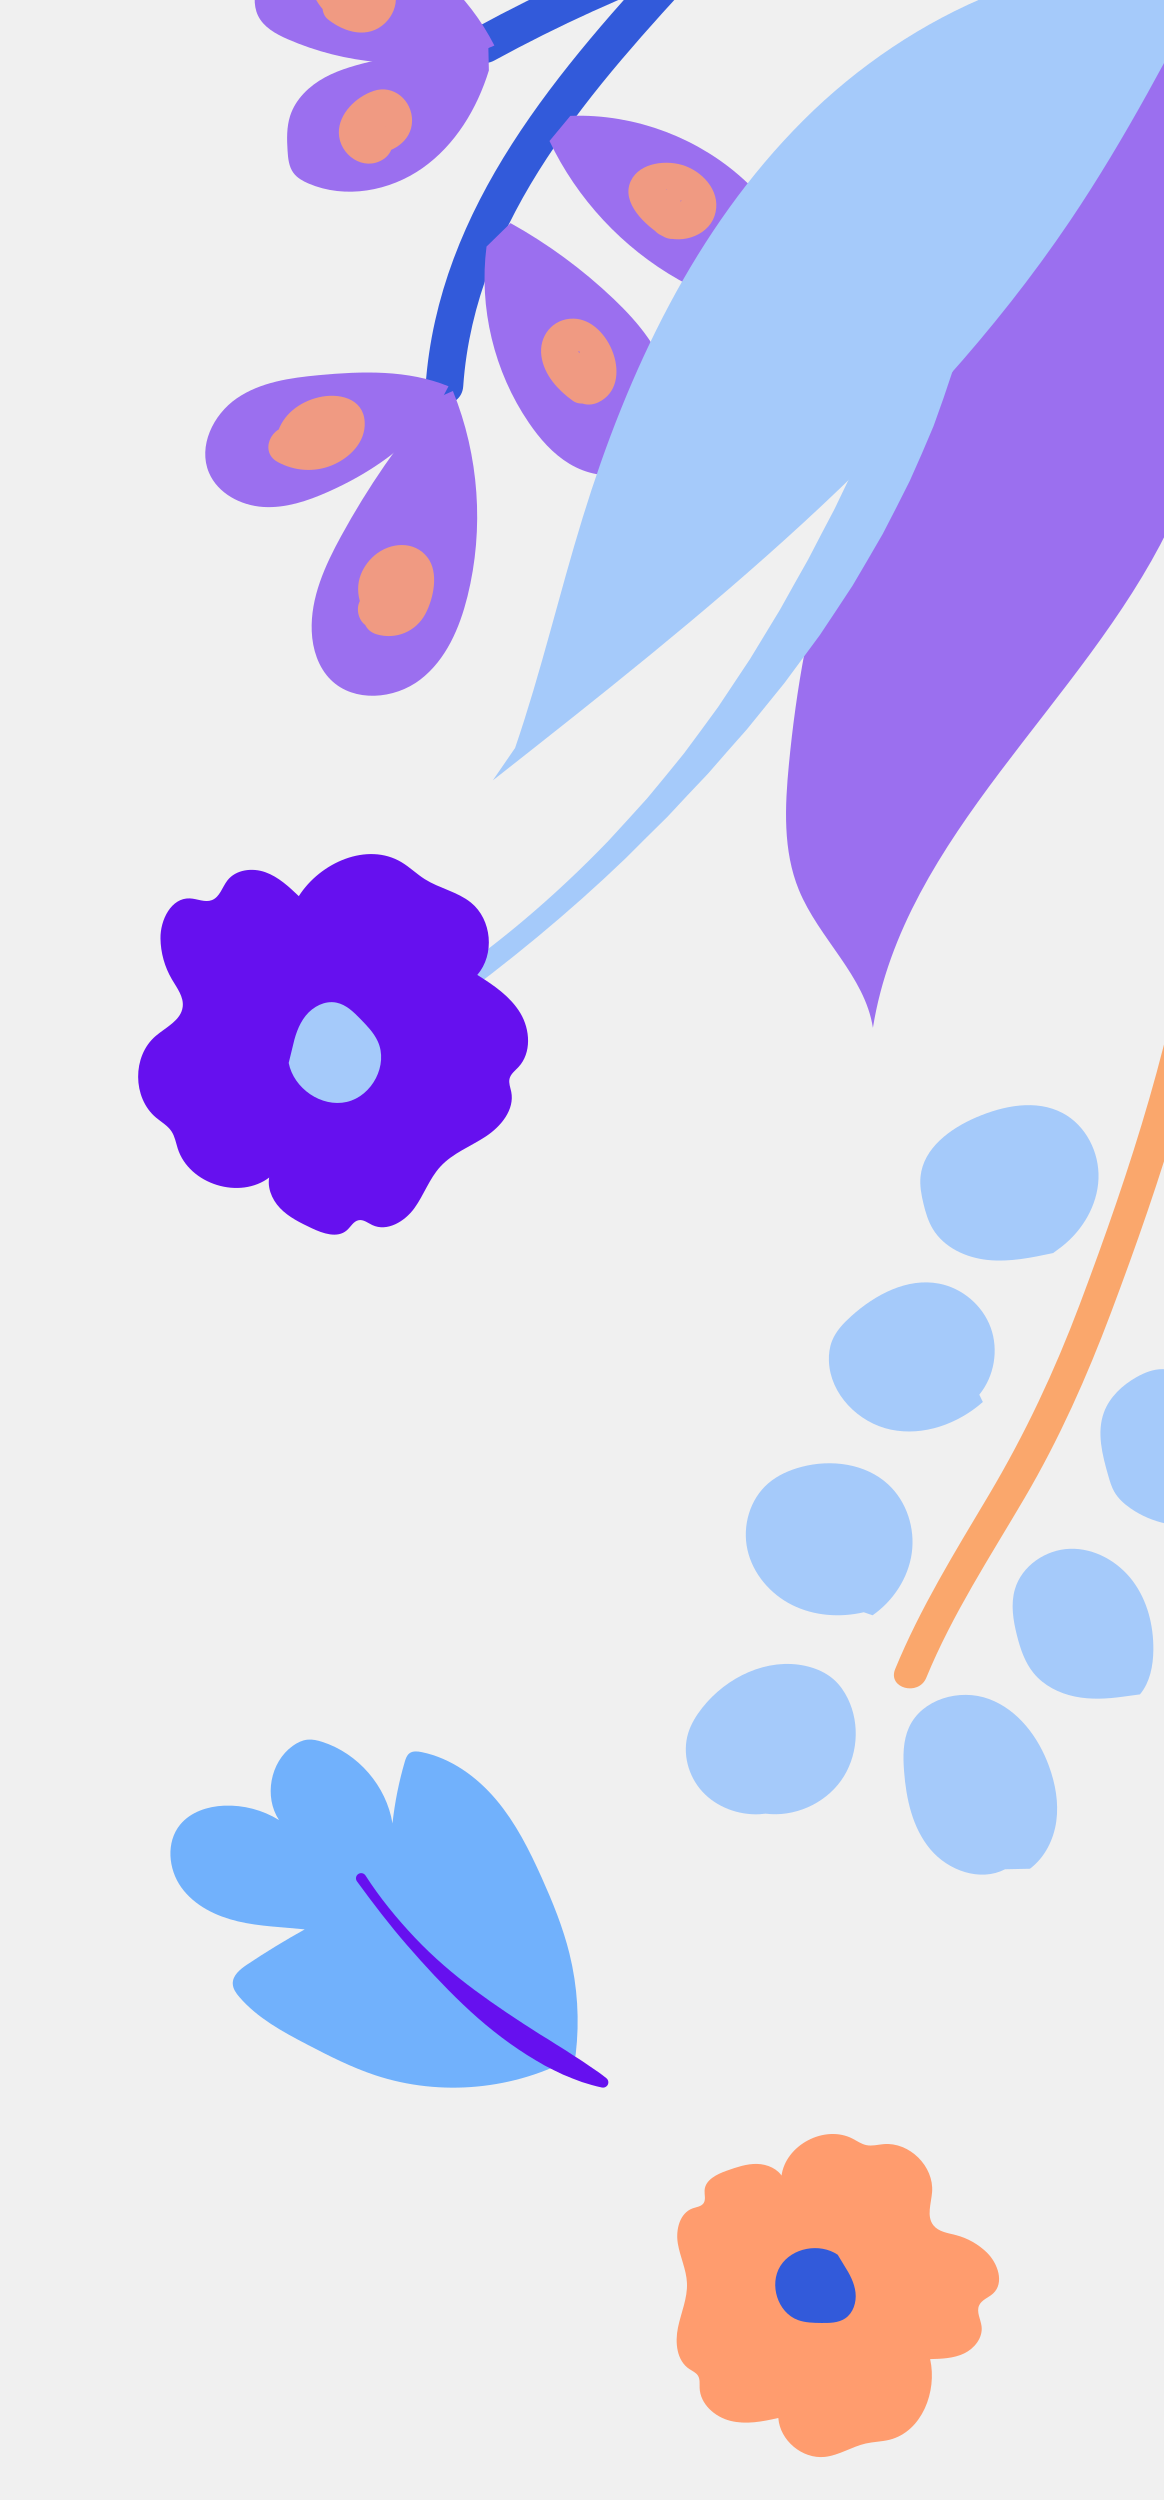
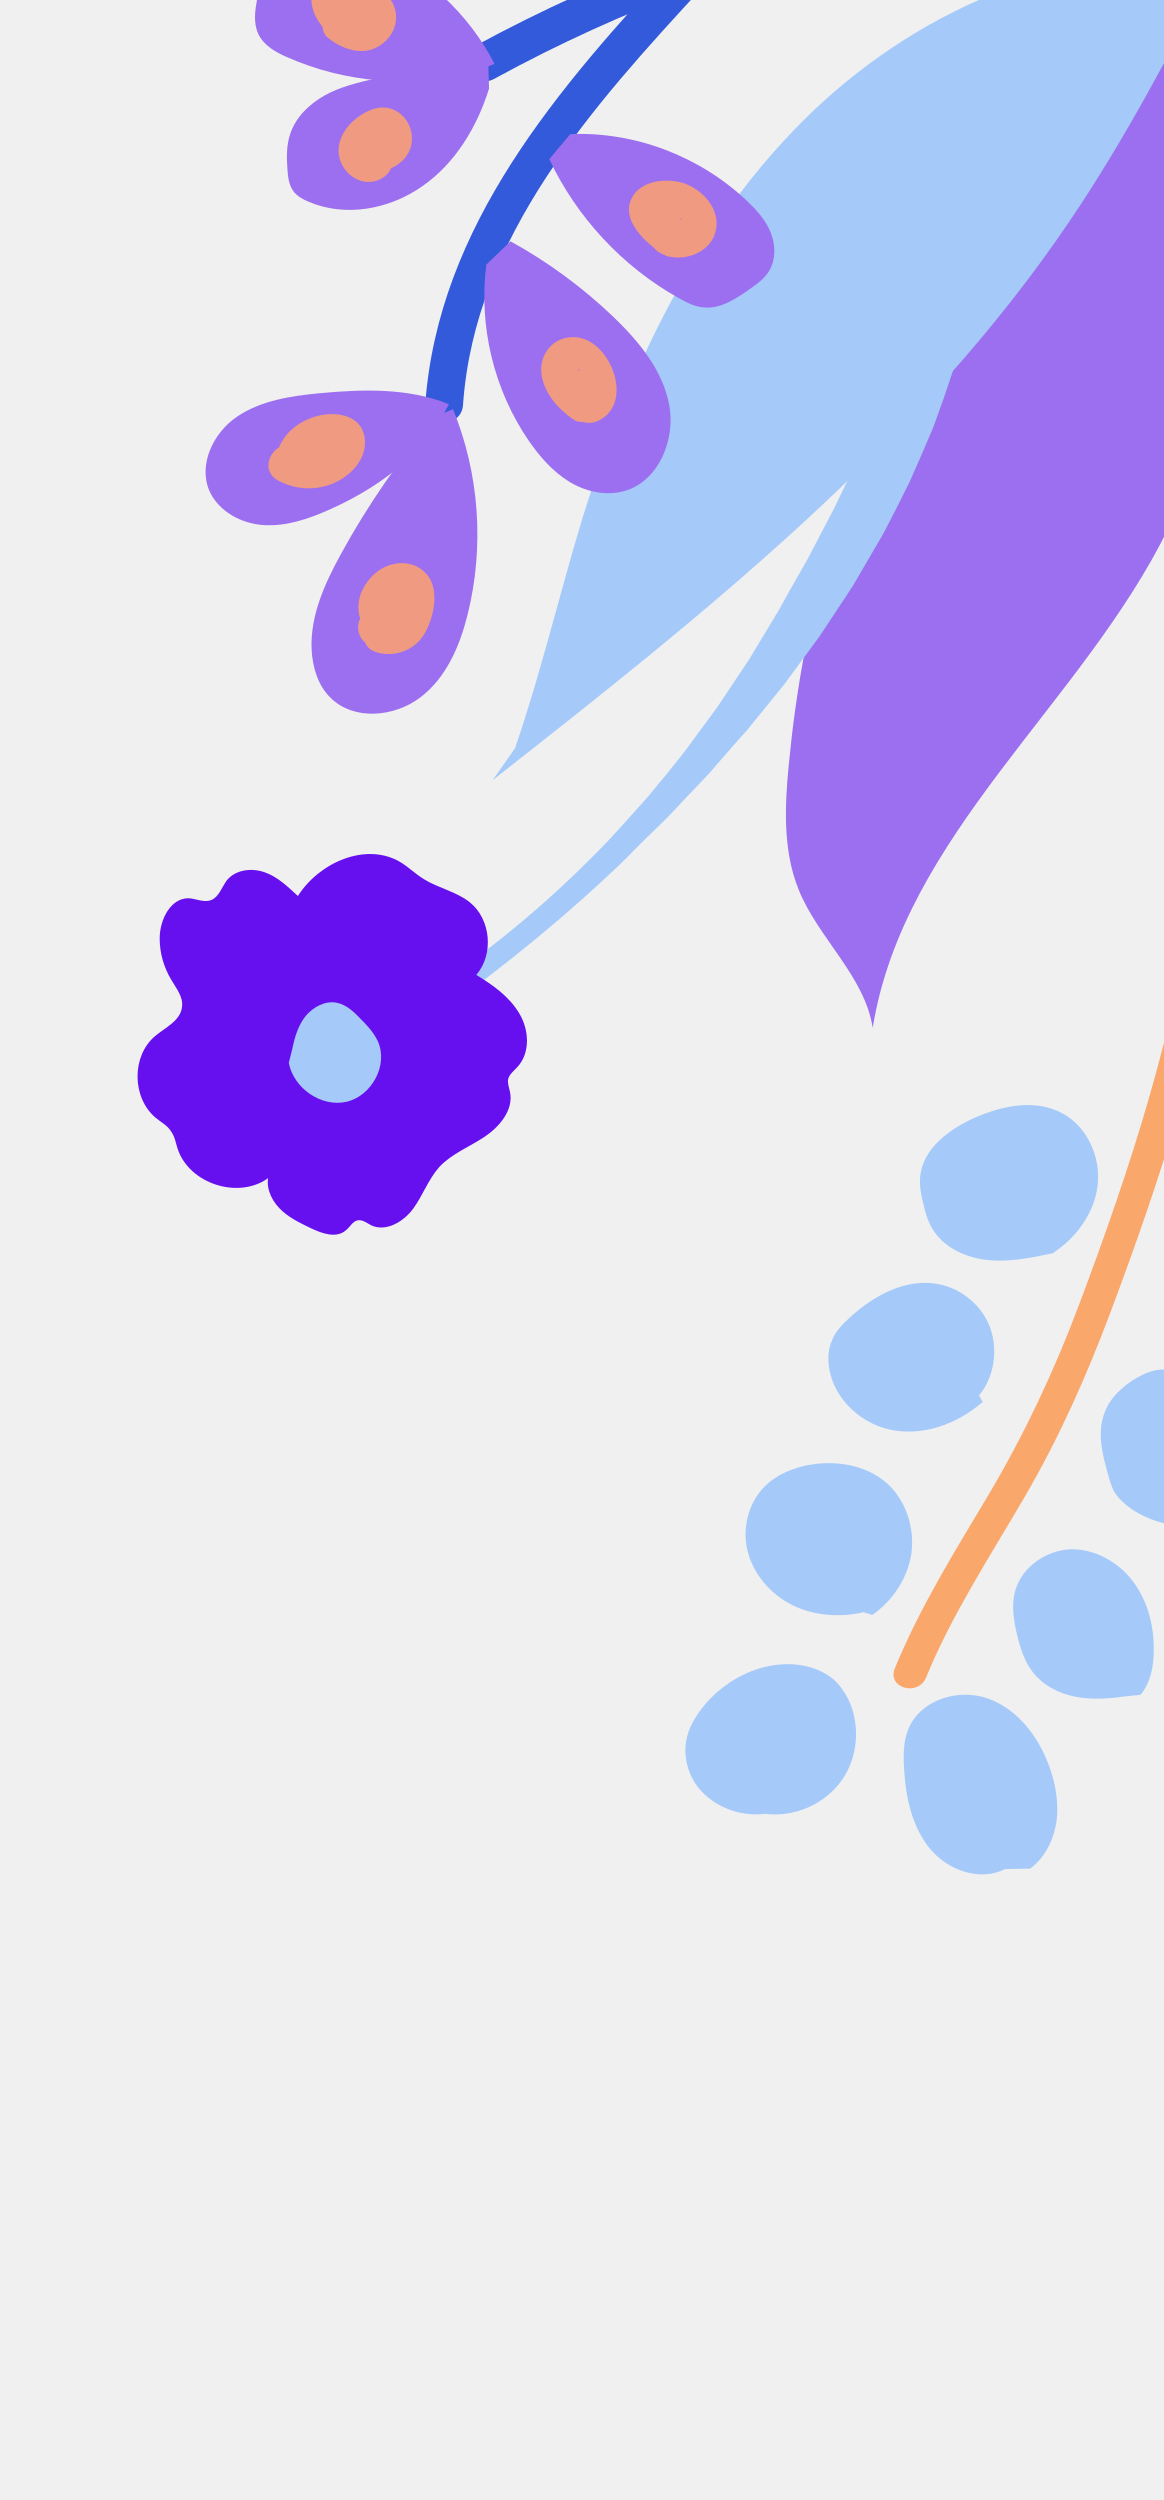
- <svg xmlns="http://www.w3.org/2000/svg" version="1.1" id="Layer_1" x="0px" y="0px" viewBox="0 0 255 548" style="enable-background:new 0 0 255 548;" xml:space="preserve">
+ <svg xmlns="http://www.w3.org/2000/svg" version="1.1" x="0px" y="0px" viewBox="0 0 255 548" style="enable-background:new 0 0 255 548;" xml:space="preserve">
  <style type="text/css">
- 	.st0{fill:#A5CAFA;}
- 	.st1{fill:#1177D0;}
- 	.st2{fill:#325ADA;}
- 	.st3{fill:#FF9C6E;}
- 	.st4{fill:#212D50;}
- 	.st5{fill:#6C757D;}
- 	.st6{fill:#6610EF;}
- 	.st7{fill:#6536CA;}
- 	.st8{fill:#FAA76C;}
- 	.st9{fill:#F09A82;}
- 	.st10{fill:#1856C3;}
- 	.st11{fill:#71B1FC;}
- 	.st12{fill:#9B6FEF;}
- 	.st13{fill:#F8F9FA;}
- 	.st14{fill:#EEEEEE;}
- 	.st15{fill-rule:evenodd;clip-rule:evenodd;fill:#F5BD5C;}
- 	.st16{fill-rule:evenodd;clip-rule:evenodd;fill:#B3D1DB;}
- 	.st17{fill-rule:evenodd;clip-rule:evenodd;fill:#73C4B8;}
- 	.st18{fill-rule:evenodd;clip-rule:evenodd;fill:#DE614A;}
- 	.st19{fill-rule:evenodd;clip-rule:evenodd;fill:#C9C729;}
- 	.st20{fill-rule:evenodd;clip-rule:evenodd;fill:#ACB8DE;}
- 	.st21{fill:#DE614A;}
- 	.st22{fill:url(#);}
- 	.st23{clip-path:url(#SVGID_2_);}
- 	.st24{fill:#FFD7E1;stroke:#FFFFFF;stroke-width:0.5;stroke-miterlimit:10;}
- 	.st25{fill:#745DCC;stroke:#FFFFFF;stroke-width:0.5;stroke-miterlimit:10;}
- 	.st26{fill:#FF9CAF;stroke:#FFFFFF;stroke-width:0.5;stroke-miterlimit:10;}
- 	.st27{fill:#CC6981;stroke:#FFFFFF;stroke-width:0.5;stroke-miterlimit:10;}
- 	.st28{fill:#F4CBD6;stroke:#FFFFFF;stroke-width:0.5;stroke-miterlimit:10;}
- 	.st29{fill:#473D84;stroke:#FFFFFF;stroke-width:0.5;stroke-miterlimit:10;}
- 	.st30{fill:#433D7A;stroke:#FFFFFF;stroke-width:0.5;stroke-miterlimit:10;}
- 	.st31{fill:#F74D6A;stroke:#FFFFFF;stroke-width:0.5;stroke-miterlimit:10;}
- 	.st32{fill:#CC3F5E;stroke:#FFFFFF;stroke-width:0.5;stroke-miterlimit:10;}
- 	.st33{fill:#FFFFFF;stroke:#FFFFFF;stroke-width:0.5;stroke-miterlimit:10;}
- 	.st34{fill:#6455BF;stroke:#FFFFFF;stroke-width:0.5;stroke-miterlimit:10;}
- 	.st35{fill:#FFFFFF;}
- 	.st36{fill:#AABFAD;}
+ 	.st0{fill:#9B6FEF;}
+ 	.st1{fill:#A5CAFA;}
+ 	.st2{fill:#FAA76C;}
+ 	.st3{fill:#325ADA;}
+ 	.st4{fill:#6610EF;}
+ 	.st5{fill:#F09A82;}
</style>
  <g>
    <g>
-       <path class="st0" d="M220.309,409.745c-5.428,2.818-12.476,0.306-16.392-4.391c-3.917-4.697-5.28-11.012-5.747-17.11    c-0.249-3.247-0.257-6.636,1.083-9.604c2.805-6.215,11.115-8.59,17.511-6.226    c6.396,2.364,10.873,8.368,13.195,14.779c1.389,3.835,2.139,7.972,1.583,12.013    c-0.556,4.041-2.518,7.977-5.782,10.423" />
-     </g>
-     <g>
-       <path class="st0" d="M246.153,371.914c-3.501,0.496-7.093,0.682-10.556-0.034s-6.809-2.402-9.041-5.145    c-1.912-2.349-2.899-5.308-3.641-8.245c-0.838-3.32-1.405-6.85-0.447-10.137    c1.497-5.136,6.766-8.713,12.114-8.861c5.348-0.149,10.523,2.793,13.727,7.077    c3.204,4.284,4.568,9.757,4.506,15.107c-0.04,3.457-0.722,7.079-2.937,9.734" />
-     </g>
-     <g>
-       <path class="st0" d="M166.431,397.689c-4.608,0.19-9.335-1.554-12.459-4.945c-3.125-3.392-4.472-8.434-3.121-12.844    c0.625-2.041,1.775-3.887,3.096-5.564c5.317-6.751,14.273-11.041,22.659-9.162    c2.254,0.505,4.444,1.451,6.171,2.984c1.302,1.156,2.309,2.618,3.073,4.183    c2.773,5.678,2.171,12.856-1.509,17.993c-3.68,5.137-10.282,8.017-16.55,7.219" />
-     </g>
-     <g>
-       <path class="st0" d="M189.34,353.405c-5.224,1.216-10.893,0.812-15.693-1.581    c-4.8-2.393-8.628-6.86-9.803-12.094c-1.175-5.234,0.514-11.123,4.589-14.611    c2.06-1.764,4.612-2.877,7.233-3.573c6.53-1.734,14.079-0.744,19.036,3.846    c4.049,3.749,5.925,9.6,5.155,15.064c-0.771,5.464-4.06,10.453-8.582,13.616" />
-     </g>
-     <g>
-       <path class="st0" d="M230.844,274.671c-4.704,1-9.5,2.007-14.285,1.522c-4.785-0.485-9.643-2.712-12.108-6.842    c-0.999-1.674-1.56-3.57-2.019-5.464c-0.477-1.968-0.857-3.996-0.651-6.011    c0.635-6.211,6.502-10.51,12.241-12.968c5.994-2.568,13.116-3.978,18.886-0.939    c5.123,2.698,8.126,8.669,7.881,14.455c-0.245,5.785-3.46,11.23-8.012,14.809" />
-     </g>
-     <g>
-       <path class="st0" d="M215.442,307.314c-5.461,4.816-13.046,7.555-20.172,6.062    c-7.126-1.493-13.321-7.773-13.574-15.05c-0.052-1.489,0.135-3,0.68-4.386    c0.845-2.152,2.493-3.883,4.209-5.431c5.273-4.757,12.288-8.479,19.263-7.139    c5.097,0.98,9.556,4.786,11.323,9.666c1.767,4.88,0.78,10.659-2.508,14.675" />
-     </g>
-     <g>
-       <path class="st0" d="M264.161,334.058c-5.609,1.106-11.647-0.158-16.341-3.422c-1.408-0.979-2.719-2.155-3.569-3.644    c-0.624-1.095-0.977-2.319-1.324-3.53c-1.298-4.535-2.574-9.444-0.946-13.872    c1.232-3.35,4.008-5.946,7.112-7.707c1.776-1.007,3.748-1.796,5.79-1.764c2.311,0.036,4.466,1.107,6.496,2.213    c3.297,1.796,6.625,3.855,8.663,7.008c1.508,2.333,2.192,5.09,2.831,7.794c0.761,3.221,1.494,6.567,0.845,9.813    c-0.65,3.245-3.067,6.377-6.352,6.78" />
-     </g>
-     <g>
      <g>
-         <path class="st8" d="M203.048,367.747c5.712-13.89,13.971-26.488,21.545-39.394     c7.625-12.993,13.634-26.521,18.934-40.606c11.133-29.59,20.979-59.811,25.21-91.246     c0.6-4.456-6.222-6.385-6.828-1.883c-4.23,31.433-14.072,61.659-25.21,91.246     c-5.521,14.666-12.008,28.49-20.02,41.957c-7.385,12.412-14.95,24.647-20.459,38.044     C194.488,370.075,201.336,371.91,203.048,367.747L203.048,367.747z" />
+         <path class="st0" d="M259.8-12.9c12,42.3,15.6,89.3-3.7,128.7c-18.8,38.4-58,67.2-64.8,109.5c-1.8-11.4-11.9-19.6-16.2-30.2     c-3.5-8.6-3.1-18.2-2.2-27.5c3.2-33.1,11.8-66.7,31.6-93.5c10.3-14,23.4-25.6,34.6-38.9C250.3,22,260,6.4,261.5-10.8" />
+       </g>
+       <g>
+         <path class="st1" d="M112.9,164c5.7-16.6,9.7-33.7,14.8-50.5c9.9-32,24.6-63.4,48.4-87.1s57.5-38.9,90.7-34.7     c-10,19.3-20.1,38.7-32.3,56.7c-33,48.9-80.1,86.2-126.5,122.6" />
      </g>
    </g>
  </g>
-   <g>
-     <g>
-       <path class="st11" d="M126.2,450.239c0.867-7.34,0.398-14.837-1.377-22.012    c-1.418-5.734-3.652-11.234-6.073-16.622c-2.709-6.029-5.703-12.013-9.959-17.069s-9.915-9.164-16.392-10.48    c-0.896-0.182-1.914-0.285-2.645,0.264c-0.587,0.44-0.835,1.19-1.04,1.894    c-1.285,4.402-2.184,8.916-2.684,13.474c-1.329-8.183-7.543-15.378-15.446-17.885    c-1.029-0.327-2.108-0.581-3.182-0.47c-1.182,0.121-2.281,0.679-3.246,1.373    c-4.937,3.551-6.344,11.162-3.002,16.243c-3.567-2.205-7.801-3.317-11.991-3.149    c-3.62,0.145-7.393,1.366-9.686,4.172c-3.117,3.814-2.609,9.738,0.261,13.742    c2.869,4.004,7.601,6.313,12.395,7.447c4.794,1.133,9.76,1.244,14.658,1.762    c-4.316,2.396-8.533,4.971-12.636,7.716c-1.523,1.019-3.201,2.381-3.134,4.212    c0.041,1.111,0.74,2.081,1.466,2.923c3.97,4.604,9.459,7.579,14.85,10.39    c4.834,2.521,9.717,5.003,14.89,6.723c14.352,4.771,30.681,3.23,43.887-4.143" />
+   <g id="Layer_3">
+     <g id="talloNaranja">
+       <g>
+         <path class="st2" d="M203,367.7c5.7-13.9,14-26.5,21.5-39.4c7.6-13,13.6-26.5,18.9-40.6c11.1-29.6,21-59.8,25.2-91.2     c0.6-4.5-6.2-6.4-6.8-1.9c-4.2,31.4-14.1,61.7-25.2,91.2c-5.5,14.7-12,28.5-20,42c-7.4,12.4-15,24.6-20.5,38     C194.5,370.1,201.3,371.9,203,367.7L203,367.7z" />
+       </g>
    </g>
-     <g>
-       <path class="st6" d="M80.119,411.112c3.145,4.901,6.856,9.428,10.852,13.653c4.002,4.226,8.432,8.027,13.086,11.47    c4.657,3.445,9.46,6.623,14.312,9.701c1.237,0.732,2.455,1.493,3.658,2.282    c1.231,0.742,2.445,1.515,3.645,2.322c1.231,0.75,2.428,1.571,3.629,2.402c1.211,0.811,2.426,1.624,3.59,2.578    l0.034,0.028c0.497,0.407,0.57,1.141,0.162,1.638c-0.283,0.345-0.724,0.485-1.132,0.403    c-1.488-0.303-2.925-0.747-4.366-1.194c-1.405-0.52-2.814-1.048-4.189-1.648    c-1.357-0.633-2.701-1.299-4.028-1.998c-1.303-0.739-2.591-1.506-3.86-2.301    c-5.065-3.206-9.748-6.991-14.067-11.114c-4.322-4.125-8.358-8.496-12.237-12.971    c-3.885-4.476-7.472-9.182-10.961-13.967c-0.37-0.507-0.259-1.217,0.248-1.587s1.217-0.259,1.587,0.248    C80.093,411.073,80.107,411.094,80.119,411.112z" />
+     <g id="talloAzul">
+       <g>
+         <path class="st3" d="M101.5,88.7c2.6-37,28.7-65.7,52.6-91.6c3.6-3.9-2.2-9.8-5.8-5.8c-25.6,27.7-52.3,58-55.1,97.5     C92.9,94,101.2,94,101.5,88.7L101.5,88.7z" />
+       </g>
+       <g>
+         <path class="st3" d="M108.3,17.3c14.1-7.7,28.7-14.4,43.8-19.9c5-1.8,2.8-9.8-2.2-8c-15.8,5.8-31.1,12.7-45.8,20.7     C99.5,12.7,103.7,19.8,108.3,17.3L108.3,17.3z" />
+       </g>
+     </g>
+     <g id="talloCeleste">
+       <path class="st1" d="M94.5,216.9c14.1-9.3,27.1-20.4,38.8-32.6c2.9-3.1,5.7-6.3,8.5-9.4c2.7-3.2,5.4-6.5,8-9.8    c2.5-3.4,5-6.8,7.5-10.2l7-10.5l6.5-10.8c2-3.7,4.1-7.3,6.2-11c1.9-3.7,3.9-7.4,5.8-11.1c1.8-3.8,3.6-7.5,5.5-11.3    c1.7-3.8,3.4-7.6,5.2-11.4c1.6-3.9,3.3-7.7,5.1-11.5c1.6-3.9,3.3-7.7,5.1-11.6c1.6-3.9,3.3-7.8,5.3-11.6l0.1-0.1    c0.7-1.3,2.2-1.8,3.5-1.1c1,0.5,1.5,1.5,1.4,2.6c-0.4,4.3-1.1,8.7-1.9,13c-1,4.2-2.1,8.5-3.2,12.7c-1.3,4.1-2.8,8.3-4.3,12.4    c-1.7,4-3.4,8-5.2,12c-1.9,3.9-3.9,7.8-5.9,11.6c-2.2,3.8-4.4,7.5-6.6,11.3c-2.4,3.6-4.8,7.3-7.2,10.9l-7.7,10.5l-8.2,10.1    c-2.9,3.2-5.7,6.5-8.6,9.8c-3,3.1-6,6.3-8.9,9.4c-3.1,3-6.2,6-9.2,9.1c-12.4,12-25.8,22.9-39.7,33c-1.2,0.8-2.8,0.6-3.6-0.6    S93.2,217.8,94.5,216.9C94.4,217,94.5,217,94.5,216.9z" />
    </g>
  </g>
-   <g>
+   <g id="Layer_2">
    <g>
-       <g>
-         <path class="st2" d="M101.537,84.694c2.575-37.01,28.707-65.723,52.644-91.639c3.603-3.901-2.225-9.758-5.842-5.842     C122.737,14.931,96.021,45.233,93.275,84.694C92.906,90.001,101.169,89.978,101.537,84.694L101.537,84.694z" />
-       </g>
+       <path class="st4" d="M59.1,258c-6.5,5.1-17.7,1.6-20.2-6.3c-0.4-1.3-0.6-2.6-1.4-3.7c-0.8-1.3-2.2-2-3.4-3    c-5.2-4.4-5.3-13.5-0.1-17.9c2.3-1.9,5.6-3.4,5.9-6.4c0.3-2.2-1.3-4.1-2.4-6c-1.6-2.7-2.5-5.8-2.5-9c0-4.1,2.4-8.9,6.4-8.8    c1.6,0.1,3.3,1,4.9,0.4c1.7-0.7,2.3-2.8,3.4-4.3c1.9-2.4,5.5-2.8,8.3-1.8c2.9,1,5.1,3.2,7.3,5.2c4.7-7.4,15-11.9,22.5-7.4    c1.8,1.1,3.3,2.6,5.1,3.7c3.2,2,7.1,2.7,10.1,5.1c4.6,3.7,5.3,11.4,1.4,15.9c3.6,2.2,7.2,4.7,9.4,8.4c2.2,3.6,2.5,8.7-0.4,11.8    c-0.7,0.8-1.7,1.5-2,2.6c-0.2,0.9,0.2,1.9,0.4,2.9c0.8,3.9-2.3,7.6-5.6,9.8s-7.2,3.7-9.9,6.6c-2.4,2.7-3.6,6.2-5.7,9.1    s-6,5.2-9.2,3.7c-1-0.5-1.9-1.3-3-1.1c-1.1,0.2-1.7,1.5-2.6,2.2c-2.1,1.8-5.2,0.7-7.7-0.5c-2.5-1.2-5-2.4-6.9-4.4    s-3.1-4.9-2.2-7.5" />
+       <path class="st1" d="M63.3,233c1.1,5.6,7.2,9.8,12.7,8.5s9.2-8.1,6.8-13.3c-0.9-1.9-2.3-3.4-3.7-4.8c-1.5-1.6-3.2-3.2-5.3-3.6    c-2.5-0.5-5.1,0.9-6.8,2.9c-1.6,2-2.4,4.6-2.9,7.1" />
    </g>
-     <g>
-       <g>
-         <path class="st2" d="M108.34,13.271c14.111-7.709,28.719-14.36,43.819-19.888     c4.952-1.813,2.813-9.8-2.196-7.966c-15.763,5.771-31.061,12.672-45.792,20.721     C99.503,8.687,103.668,15.823,108.34,13.271L108.34,13.271z" />
-       </g>
+     <path id="hoja7" class="st1" d="M264.2,334.1c-5.6,1.1-11.6-0.2-16.3-3.4c-1.4-1-2.7-2.2-3.6-3.6c-0.6-1.1-1-2.3-1.3-3.5   c-1.3-4.5-2.6-9.4-0.9-13.9c1.2-3.3,4-5.9,7.1-7.7c1.8-1,3.7-1.8,5.8-1.8c2.3,0,4.5,1.1,6.5,2.2c3.3,1.8,6.6,3.9,8.7,7   c1.5,2.3,2.2,5.1,2.8,7.8c0.8,3.2,1.5,6.6,0.8,9.8c-0.6,3.2-3.1,6.4-6.4,6.8" />
+     <path id="hoja6" class="st1" d="M246.2,371.9c-3.5,0.5-7.1,0.7-10.6,0s-6.8-2.4-9-5.1c-1.9-2.3-2.9-5.3-3.6-8.2   c-0.8-3.3-1.4-6.9-0.4-10.1c1.5-5.1,6.8-8.7,12.1-8.9c5.3-0.1,10.5,2.8,13.7,7.1c3.2,4.3,4.6,9.8,4.5,15.1c0,3.5-0.7,7.1-2.9,9.7" />
+     <path id="hoja5" class="st1" d="M220.3,409.7c-5.4,2.8-12.5,0.3-16.4-4.4c-3.9-4.7-5.3-11-5.7-17.1c-0.2-3.2-0.3-6.6,1.1-9.6   c2.8-6.2,11.1-8.6,17.5-6.2c6.4,2.4,10.9,8.4,13.2,14.8c1.4,3.8,2.1,8,1.6,12c-0.6,4-2.5,8-5.8,10.4" />
+     <path id="hoja4" class="st1" d="M166.4,397.7c-4.6,0.2-9.3-1.6-12.5-4.9s-4.5-8.4-3.1-12.8c0.6-2,1.8-3.9,3.1-5.6   c5.3-6.8,14.3-11,22.7-9.2c2.3,0.5,4.4,1.5,6.2,3c1.3,1.2,2.3,2.6,3.1,4.2c2.8,5.7,2.2,12.9-1.5,18c-3.7,5.1-10.3,8-16.6,7.2" />
+     <path id="hoja3" class="st1" d="M189.3,353.4c-5.2,1.2-10.9,0.8-15.7-1.6c-4.8-2.4-8.6-6.9-9.8-12.1s0.5-11.1,4.6-14.6   c2.1-1.8,4.6-2.9,7.2-3.6c6.5-1.7,14.1-0.7,19,3.8c4,3.7,5.9,9.6,5.2,15.1c-0.8,5.5-4.1,10.5-8.6,13.6" />
+     <path id="hoja2" class="st1" d="M215.4,307.3c-5.5,4.8-13,7.6-20.2,6.1s-13.3-7.8-13.6-15c-0.1-1.5,0.1-3,0.7-4.4   c0.8-2.2,2.5-3.9,4.2-5.4c5.3-4.8,12.3-8.5,19.3-7.1c5.1,1,9.6,4.8,11.3,9.7s0.8,10.7-2.5,14.7" />
+     <path id="hoja1" class="st1" d="M230.8,274.7c-4.7,1-9.5,2-14.3,1.5c-4.8-0.5-9.6-2.7-12.1-6.8c-1-1.7-1.6-3.6-2-5.5   c-0.5-2-0.9-4-0.7-6c0.6-6.2,6.5-10.5,12.2-13c6-2.6,13.1-4,18.9-0.9c5.1,2.7,8.1,8.7,7.9,14.5c-0.2,5.8-3.5,11.2-8,14.8" />
+     <g id="brote4">
+       <path class="st0" d="M120.4,34.9c6,12.7,16,23.5,28.3,30.4c1.8,1,3.7,2,5.7,2.1c3.6,0.3,6.9-1.9,9.9-4c1.7-1.2,3.4-2.4,4.4-4.2    c1.4-2.5,1.3-5.6,0.2-8.3s-3-4.8-5.1-6.8c-10.3-9.8-24.6-15.3-38.8-14.7" />
    </g>
-     <g>
-       <path class="st12" d="M95.87,89.308c-5.867,8.358-14.613,14.356-23.946,18.503c-4.499,1.999-9.328,3.632-14.241,3.315    c-4.913-0.317-9.929-2.958-11.866-7.484c-2.478-5.791,0.901-12.772,6.094-16.336s11.71-4.485,17.981-5.073    c9.561-0.897,19.526-1.188,28.418,2.438" />
+     <g id="brote3">
+       <path class="st0" d="M106.6,58c-1.7,13.4,1.6,27.4,9.3,38.6c2.4,3.5,5.3,6.8,8.9,9c3.6,2.2,8.1,3.2,12.2,2    c7.4-2.2,11.1-11.2,9.7-18.8c-1.4-7.6-6.6-13.9-12.2-19.3c-6.8-6.5-14.4-12.1-22.6-16.6" />
    </g>
-     <g>
-       <path class="st12" d="M99.275,85.707c5.752,14.178,6.888,30.187,3.195,45.036    c-1.72,6.914-4.698,13.896-10.352,18.232s-14.513,5.069-19.585,0.066c-2.783-2.746-4.042-6.749-4.201-10.656    c-0.301-7.353,2.894-14.373,6.42-20.833c5.881-10.774,12.891-20.932,20.878-30.253" />
+     <g id="brote2">
+       <path class="st0" d="M95.9,93.3c-5.9,8.4-14.6,14.4-23.9,18.5c-4.5,2-9.3,3.6-14.2,3.3c-4.9-0.3-9.9-3-11.9-7.5    c-2.5-5.8,0.9-12.8,6.1-16.3s11.7-4.5,18-5.1c9.6-0.9,19.5-1.2,28.4,2.4" />
+       <path class="st0" d="M99.3,89.7c5.8,14.2,6.9,30.2,3.2,45c-1.7,6.9-4.7,13.9-10.4,18.2S77.6,158,72.5,153c-2.8-2.7-4-6.7-4.2-10.7    c-0.3-7.4,2.9-14.4,6.4-20.8c5.9-10.8,12.9-20.9,20.9-30.3" />
    </g>
-     <g>
-       <path class="st12" d="M106.647,54.045c-1.72,13.426,1.646,27.442,9.275,38.623c2.395,3.51,5.255,6.8,8.894,8.994    c3.639,2.195,8.15,3.193,12.223,1.981c7.419-2.208,11.14-11.212,9.737-18.825    c-1.403-7.613-6.642-13.931-12.247-19.27c-6.797-6.475-14.42-12.082-22.625-16.642" />
+     <g id="brote1">
+       <path class="st0" d="M107.2,19.4c-2.6,8.4-7.4,16.4-14.6,21.4c-7.2,5.1-16.9,6.9-25,3.4c-1.2-0.5-2.5-1.2-3.3-2.3    c-1-1.4-1.2-3.2-1.3-4.9c-0.2-2.6-0.2-5.2,0.6-7.6c1.2-3.7,4.2-6.6,7.6-8.5s7.3-2.8,11.1-3.7c5.1-1.2,10.1-2.5,15.2-3.7    c3.1-0.8,6.5-1.5,9.5-0.4" />
+       <path class="st0" d="M103.3,16.1c-13.3,3.2-27.7,2-40.2-3.5c-2.6-1.1-5.3-2.6-6.5-5.2c-1.1-2.4-0.7-5.2-0.2-7.8    c0.7-2.9,1.6-5.9,3.5-8.2c2.5-3,6.4-4.4,10.3-4.6c3.9-0.2,7.7,0.9,11.2,2.4C93-6.1,102.7,2.9,108.4,14" />
    </g>
-     <g>
-       <path class="st12" d="M120.447,30.908c6.027,12.692,16.043,23.454,28.27,30.374    c1.782,1.008,3.671,1.956,5.712,2.117c3.622,0.286,6.919-1.912,9.884-4.011    c1.672-1.184,3.394-2.421,4.433-4.187c1.449-2.464,1.311-5.628,0.216-8.268s-3.04-4.835-5.108-6.809    c-10.287-9.816-24.623-15.254-38.832-14.728" />
+     <g id="dot6">
+       <path class="st5" d="M144.6,55.4c4,2.4,10.5,0.6,12.1-4.1c1.6-4.8-2.1-9.3-6.4-11c-3.8-1.4-10-0.9-11.9,3.3    c-2.3,4.8,3.3,9.8,6.9,12.1c4.5,2.8,8.7-4.3,4.2-7.1c-0.8-0.5-1.5-1-2.1-1.7c-0.3-0.3-0.5-0.6-0.8-0.9c-0.8-0.6,0-1.2-0.5,0.3    c-0.4,0.6-0.7,1.2-1.1,1.8c0.6-0.7,2.5-0.2,3.1,0.3c0.6,0.4,0.8,1,1-0.2c0.2-1,0.5,0.2-0.3-0.1c-0.1,0,0,0.1-0.1,0.1    C144.2,45.5,140,52.7,144.6,55.4L144.6,55.4z" />
    </g>
-     <g>
-       <path class="st12" d="M107.163,15.432c-2.583,8.404-7.374,16.355-14.56,21.419    c-7.187,5.065-16.947,6.853-25.015,3.36c-1.235-0.535-2.461-1.218-3.26-2.301    c-1.012-1.372-1.191-3.17-1.296-4.872c-0.158-2.553-0.221-5.169,0.553-7.607    c1.181-3.718,4.218-6.619,7.648-8.476s7.267-2.805,11.056-3.735c5.075-1.245,10.149-2.49,15.224-3.735    c3.129-0.768,6.496-1.524,9.501-0.361" />
+     <g id="dot5">
+       <path class="st5" d="M131.2,92.2c8.1-3.9,2.5-18.2-5.4-18.3c-4.6-0.1-7.7,3.8-7.1,8.2c0.6,4.1,3.6,7.5,6.9,9.8    c1.8,1.3,4.6,0.3,5.7-1.5c1.2-2.1,0.3-4.4-1.5-5.7c-0.9-0.7-1.8-1.6-2.4-2.6c0.1,0.1-0.8-1.3-0.6-1.2c1,0.3-1.4,1.2-1.4,1.1    c0-0.1,0.6,0.9,0.7,1.2c0.1,0.3,0.4,1.9,0.6,2c0,0.1,0,0.2,0,0.2c0.3-0.2,0.3-0.3,0.2-0.5c-2,1-2.5,3.8-1.5,5.7    C126.7,92.7,129.2,93.2,131.2,92.2L131.2,92.2z" />
    </g>
-     <g>
-       <path class="st12" d="M103.307,12.109c-13.319,3.221-27.68,1.966-40.239-3.515c-2.6-1.135-5.297-2.616-6.517-5.177    c-1.136-2.384-0.743-5.194-0.156-7.769c0.665-2.917,1.595-5.873,3.522-8.162c2.485-2.951,6.405-4.442,10.261-4.596    c3.855-0.154,7.666,0.907,11.242,2.355c11.546,4.678,21.302,13.633,26.949,24.737" />
+     <g id="dot4">
+       <path class="st5" d="M82.6,143c4.2,1.2,8.6-0.6,10.7-4.5c1.8-3.4,3-9,0.5-12.3c-2.9-3.8-8.3-3.4-11.6-0.5c-1.5,1.3-2.7,3.1-3.3,5    c-0.3,1.1-0.4,2.2-0.3,3.2c0.1,0.5,0.1,1,0.3,1.5c0.5,1.8-0.1,0,0.8-0.7c-1.7,1.4-1.5,4.4,0,5.8c1.7,1.7,4.1,1.4,5.8,0    c1.7-1.4,2.2-3.7,1.7-5.7c-0.1-0.4-0.5-2.1-0.5-1.6c0.1-0.8,0.8-0.9,1.1-1.5c0.1-0.3,0.2,0,0.2-0.1c0-0.1-1.1-0.9-1.1-0.9    c-0.3,0.2-0.3,2-0.4,2.4c-0.1,0.6-0.3,1.4-0.7,1.8c-0.5,0.5-0.4,0.2-0.9,0.1C79.7,133.6,77.5,141.6,82.6,143L82.6,143z" />
    </g>
-     <g>
-       <g>
-         <path class="st9" d="M82.577,139.049c4.212,1.233,8.614-0.598,10.673-4.492c1.808-3.417,2.976-9.033,0.49-12.32     c-2.905-3.841-8.257-3.37-11.633-0.502c-1.521,1.292-2.745,3.086-3.286,5.021     c-0.297,1.063-0.384,2.156-0.277,3.248c0.051,0.512,0.135,1.015,0.265,1.51     c0.463,1.759-0.086,0.048,0.845-0.712c-1.729,1.412-1.466,4.376,0,5.842c1.71,1.71,4.108,1.416,5.842,0     c1.669-1.363,2.172-3.698,1.747-5.743c-0.089-0.429-0.481-2.088-0.549-1.635c0.124-0.82,0.805-0.906,1.11-1.54     c0.14-0.292,0.166,0.034,0.17-0.088c0.002-0.059-1.07-0.896-1.076-0.891     c-0.269,0.231-0.329,2.025-0.433,2.442c-0.146,0.589-0.29,1.388-0.743,1.838     c-0.468,0.465-0.419,0.21-0.95,0.054C79.66,129.587,77.477,137.557,82.577,139.049L82.577,139.049z" />
-       </g>
+     <g id="dot3">
+       <path class="st5" d="M60.9,105.3c3.7,2,7.9,2.3,11.8,0.8c3.8-1.5,7.5-5,7.3-9.5c-0.3-5.4-5.8-6.5-10.1-5.5c-4.2,1-7.9,3.8-9.1,8    c-1.4,5.1,6.5,7.3,8,2.2c0.4-1.3,3.3-3.1,4.4-2.3c-0.5-0.5-1-1-1.5-1.5c-0.4-0.6,0.5-0.7-0.1-0.5c-0.2,0.1-0.5,0.5-0.7,0.6    c-0.5,0.4-1.2,0.7-1.9,0.9c-1.4,0.4-2.8,0.3-4-0.4C60.4,95.6,56.2,102.7,60.9,105.3L60.9,105.3z" />
    </g>
-     <g>
-       <g>
-         <path class="st9" d="M60.873,101.274c3.659,1.982,7.926,2.317,11.807,0.755c3.848-1.548,7.477-5.03,7.264-9.481     c-0.257-5.37-5.845-6.476-10.109-5.452c-4.193,1.007-7.883,3.769-9.069,8.026     c-1.429,5.13,6.539,7.319,7.966,2.196c0.351-1.262,3.334-3.114,4.438-2.313     c-0.494-0.494-0.988-0.988-1.482-1.482c-0.406-0.563,0.474-0.683-0.109-0.498     c-0.213,0.068-0.485,0.508-0.656,0.648c-0.54,0.442-1.201,0.708-1.859,0.896     c-1.382,0.396-2.761,0.252-4.022-0.431C60.368,91.607,56.192,98.738,60.873,101.274L60.873,101.274z" />
-       </g>
+     <g id="dot2">
+       <path class="st5" d="M81.7,37.8c4.1-0.1,8.5-2.7,8.6-7.3c0.1-4.5-4-8.1-8.5-6.6c-3.8,1.3-7.6,4.9-7.6,9.2c0.1,4.8,5.4,8.7,9.8,5.8    c1.9-1.2,2.7-3.7,1.5-5.7c-1.1-1.8-3.8-2.7-5.7-1.5c1.6-1,1.7,0.7,2.6,1.2c0.4,0.2-0.8,0.9,0.2,0c-0.3,0.3,0.6-0.4,0.2-0.2    c0.3-0.2,1.5-0.7,1.6-1c-0.3,0.6-2-0.2-2.3-0.7c-0.2-0.3-0.3-0.7-0.2-1.1c0-0.2,0.1-0.3,0.2-0.5c0.3-0.2,0.2-0.2-0.2,0.1    c0.3-0.2,0.2-0.2-0.2,0c0.4,0,0.3,0-0.2,0c-2.2,0.1-4.1,1.9-4.1,4.1C77.6,35.8,79.5,37.8,81.7,37.8L81.7,37.8z" />
    </g>
-     <g>
-       <g>
-         <path class="st9" d="M81.741,33.766c4.096-0.114,8.519-2.709,8.582-7.261c0.061-4.461-4.043-8.074-8.455-6.567     c-3.783,1.292-7.644,4.936-7.596,9.168c0.055,4.805,5.431,8.658,9.785,5.779     c1.859-1.229,2.652-3.65,1.482-5.652c-1.08-1.847-3.783-2.718-5.652-1.482     c1.554-1.028,1.718,0.739,2.634,1.188c0.43,0.211-0.828,0.868,0.207-0.009     c-0.325,0.275,0.579-0.412,0.234-0.176c0.321-0.22,1.491-0.721,1.644-1.043     c-0.301,0.635-1.973-0.152-2.325-0.699c-0.205-0.318-0.261-0.701-0.156-1.069     c0.034-0.177,0.106-0.337,0.214-0.48c0.294-0.219,0.23-0.199-0.192,0.061c0.324-0.16,0.248-0.16-0.226-0.001     c0.388-0.039,0.328-0.045-0.18-0.018c-2.231,0.062-4.131,1.854-4.131,4.131     C77.611,31.826,79.501,33.829,81.741,33.766L81.741,33.766z" />
-       </g>
-     </g>
-     <g>
-       <g>
-         <path class="st9" d="M71.895,4.254c3.628,2.874,8.834,4.391,12.576,0.738c1.572-1.534,2.451-3.65,2.295-5.844     c-0.183-2.578-1.834-4.365-3.84-5.789c-3.484-2.473-8.951-5.826-12.743-2.138     C66.238-4.942,68.585,0.31,72.082,3.367c1.679,1.468,4.19,1.652,5.842,0c1.498-1.498,1.687-4.367,0-5.842     c-0.316-0.276-1.216-1.441-1.564-1.523c-0.027-0.06-0.053-0.119-0.08-0.179     c0.297,1.236-0.472,1.876-2.31,1.921c0.225,0.281,1.265,0.621,1.55,0.772     c0.727,0.386,1.436,0.801,2.13,1.242c0.024,0.015,1.382,0.89,1.312,0.956     c-0.275,0.259-0.376-2.126-0.143-1.74c-0.034-0.056-0.828-0.36-1.082-0.562c-1.747-1.384-4.136-1.706-5.842,0     C70.458-0.151,70.136,2.862,71.895,4.254L71.895,4.254z" />
-       </g>
-     </g>
-     <g>
-       <g>
-         <path class="st9" d="M131.196,88.174c8.052-3.908,2.483-18.177-5.444-18.331c-4.57-0.089-7.696,3.805-7.075,8.227     c0.581,4.13,3.638,7.459,6.905,9.794c1.816,1.298,4.598,0.319,5.652-1.482     c1.214-2.076,0.339-4.351-1.482-5.652c-0.941-0.672-1.791-1.569-2.371-2.573     c0.058,0.101-0.754-1.255-0.57-1.2c1.049,0.316-1.367,1.243-1.356,1.121     c0.008-0.094,0.607,0.916,0.735,1.22c0.146,0.348,0.367,1.902,0.614,2.045c0.005,0.077,0.005,0.154,0.002,0.232     c0.273-0.171,0.346-0.35,0.221-0.534c-2.007,0.974-2.546,3.832-1.482,5.652     C126.743,88.741,129.181,89.151,131.196,88.174L131.196,88.174z" />
-       </g>
-     </g>
-     <g>
-       <g>
-         <path class="st9" d="M144.572,51.404c4.03,2.394,10.474,0.594,12.053-4.059c1.64-4.832-2.052-9.33-6.414-10.958     c-3.844-1.435-9.981-0.874-11.936,3.279c-2.27,4.823,3.32,9.812,6.946,12.068     c4.527,2.817,8.68-4.328,4.17-7.134c-0.792-0.493-1.455-0.995-2.114-1.662     c-0.266-0.269-0.504-0.634-0.792-0.872c-0.776-0.64,0.003-1.173-0.451,0.29     c-0.354,0.608-0.708,1.215-1.062,1.823c0.642-0.696,2.485-0.156,3.142,0.29     c0.624,0.424,0.794,0.994,1.018-0.214c0.176-0.951,0.489,0.167-0.313-0.061     c-0.069-0.019,0.024,0.136-0.076,0.077C144.16,41.549,140,48.688,144.572,51.404L144.572,51.404z" />
-       </g>
-     </g>
-   </g>
-   <g>
-     <g>
-       <path class="st12" d="M259.789-12.901c11.956,42.261,15.641,89.295-3.654,128.75    c-18.79,38.422-57.995,67.224-64.793,109.451c-1.759-11.389-11.876-19.575-16.235-30.243    c-3.512-8.597-3.069-18.246-2.182-27.49c3.18-33.145,11.784-66.7,31.589-93.466    c10.323-13.952,23.368-25.642,34.596-38.876c11.228-13.234,20.895-28.78,22.408-46.07" />
-     </g>
-     <g>
-       <path class="st0" d="M112.908,163.952c5.692-16.604,9.655-33.746,14.826-50.519    c9.877-32.039,24.631-63.356,48.35-87.05s57.459-38.906,90.719-34.69    C256.773,11.013,246.713,30.382,234.536,48.426C201.541,97.32,154.392,134.605,108.023,171.063" />
-     </g>
-   </g>
-   <g>
-     <path class="st0" d="M94.492,216.943c14.132-9.335,27.103-20.415,38.846-32.602c2.884-3.099,5.708-6.252,8.549-9.38   c2.713-3.246,5.385-6.523,8.038-9.806c2.529-3.388,5.025-6.793,7.502-10.202l7-10.525l6.548-10.782   c2.019-3.688,4.108-7.324,6.157-10.978c1.904-3.737,3.881-7.427,5.818-11.136   c1.79-3.784,3.62-7.544,5.481-11.29c1.682-3.829,3.397-7.64,5.2-11.419   c1.617-3.856,3.311-7.685,5.087-11.495c1.588-3.879,3.275-7.733,5.066-11.575c1.618-3.897,3.312-7.788,5.279-11.64   l0.056-0.11c0.655-1.283,2.227-1.792,3.51-1.137c0.982,0.501,1.51,1.546,1.41,2.581   c-0.43,4.346-1.133,8.652-1.912,12.953c-0.973,4.239-2.05,8.466-3.226,12.669   c-1.345,4.14-2.772,8.261-4.277,12.355c-1.666,4.026-3.418,8.02-5.206,11.995c-1.945,3.9-3.921,7.787-5.938,11.647   c-2.198,3.764-4.355,7.548-6.586,11.284c-2.406,3.633-4.769,7.286-7.205,10.885l-7.743,10.486l-8.191,10.108   c-2.879,3.244-5.738,6.492-8.565,9.758c-2.985,3.133-5.951,6.272-8.876,9.441   c-3.07,3.037-6.157,6.049-9.184,9.115c-12.434,11.953-25.757,22.902-39.704,33.035   c-1.151,0.837-2.762,0.583-3.599-0.568s-0.583-2.762,0.568-3.599C94.425,216.989,94.463,216.963,94.492,216.943z" />
-   </g>
-   <g>
-     <g>
-       <path class="st6" d="M59.144,258.016c-6.519,5.079-17.686,1.616-20.187-6.26c-0.404-1.271-0.622-2.633-1.356-3.747    c-0.831-1.262-2.207-2.033-3.367-2.999c-5.229-4.353-5.281-13.515-0.103-17.927    c2.276-1.939,5.557-3.422,5.917-6.39c0.266-2.193-1.263-4.136-2.38-6.042c-1.585-2.706-2.453-5.828-2.492-8.964    c-0.05-4.059,2.365-8.917,6.421-8.758c1.643,0.064,3.321,0.97,4.854,0.376c1.742-0.675,2.257-2.844,3.402-4.32    c1.857-2.394,5.456-2.813,8.311-1.797c2.854,1.017,5.14,3.16,7.336,5.247    c4.691-7.392,15.007-11.932,22.518-7.435c1.808,1.083,3.326,2.594,5.108,3.72    c3.199,2.021,7.15,2.743,10.094,5.119c4.613,3.722,5.289,11.393,1.399,15.865    c3.6,2.246,7.25,4.723,9.435,8.36c2.186,3.637,2.483,8.75-0.416,11.849    c-0.743,0.794-1.702,1.498-1.951,2.556c-0.222,0.943,0.188,1.903,0.377,2.853    c0.781,3.917-2.25,7.601-5.587,9.796c-3.337,2.196-7.245,3.655-9.945,6.599    c-2.432,2.652-3.602,6.218-5.712,9.132c-2.11,2.914-5.978,5.226-9.227,3.678    c-0.969-0.462-1.915-1.257-2.97-1.06c-1.141,0.213-1.728,1.455-2.602,2.219    c-2.062,1.802-5.246,0.702-7.719-0.475c-2.474-1.178-5.005-2.397-6.903-4.373    c-1.898-1.976-3.056-4.902-2.2-7.505" />
-     </g>
-     <g>
-       <path class="st0" d="M63.282,232.994c1.102,5.597,7.178,9.824,12.737,8.549s9.18-8.145,6.77-13.315    c-0.865-1.857-2.321-3.362-3.749-4.829c-1.515-1.556-3.165-3.188-5.293-3.621    c-2.522-0.513-5.144,0.863-6.75,2.874c-1.606,2.011-2.366,4.559-2.915,7.074" />
-     </g>
-   </g>
-   <g>
-     <g>
-       <path class="st3" d="M171.293,477.021c0.85-6.845,9.485-11.392,15.609-8.22c0.988,0.512,1.921,1.187,3.012,1.411    c1.235,0.254,2.502-0.102,3.758-0.217c5.655-0.517,11.093,4.859,10.642,10.52    c-0.199,2.487-1.26,5.3,0.279,7.263c1.138,1.451,3.186,1.696,4.97,2.162    c2.533,0.661,4.888,1.992,6.761,3.82c2.425,2.366,3.867,6.659,1.38,8.959    c-1.007,0.932-2.533,1.388-3.087,2.643c-0.63,1.427,0.346,3.011,0.542,4.558c0.317,2.509-1.56,4.881-3.845,5.965    s-4.899,1.169-7.427,1.233c1.594,7.131-1.815,15.899-8.902,17.678c-1.706,0.428-3.494,0.432-5.21,0.82    c-3.08,0.695-5.839,2.601-8.979,2.937c-4.919,0.526-9.846-3.602-10.189-8.537    c-3.45,0.799-7.066,1.491-10.503,0.635c-3.437-0.857-6.63-3.699-6.748-7.239    c-0.03-0.907,0.12-1.889-0.357-2.66c-0.425-0.688-1.234-1.012-1.907-1.461    c-2.773-1.851-3.158-5.814-2.484-9.079c0.673-3.265,2.119-6.434,1.975-9.764    c-0.13-3-1.544-5.796-2.018-8.761s0.444-6.613,3.275-7.617c0.844-0.299,1.872-0.388,2.378-1.127    c0.547-0.799,0.161-1.878,0.226-2.845c0.154-2.281,2.682-3.511,4.836-4.275    c2.155-0.765,4.369-1.539,6.655-1.493c2.286,0.046,4.697,1.09,5.728,3.131" />
-     </g>
-     <g>
-       <path class="st2" d="M183.619,494.233c-3.953-2.653-10.034-1.562-12.563,2.472    c-2.529,4.034-0.611,10.225,3.863,11.854c1.606,0.585,3.354,0.615,5.063,0.637    c1.813,0.024,3.749,0.014,5.261-0.987c1.791-1.186,2.527-3.546,2.288-5.68    c-0.239-2.135-1.294-4.087-2.454-5.895" />
+     <g id="dot1">
+       <path class="st5" d="M71.9,8.3c3.6,2.9,8.8,4.4,12.6,0.7c1.6-1.5,2.5-3.6,2.3-5.8c-0.2-2.6-1.8-4.4-3.8-5.8    c-3.5-2.5-9-5.8-12.7-2.1c-3.9,3.8-1.6,9.1,1.9,12.1c1.7,1.5,4.2,1.7,5.8,0c1.5-1.5,1.7-4.4,0-5.8c-0.3-0.3-1.2-1.4-1.6-1.5    c0-0.1-0.1-0.1-0.1-0.2c0.3,1.2-0.5,1.9-2.3,1.9c0.2,0.3,1.3,0.6,1.5,0.8c0.7,0.4,1.4,0.8,2.1,1.2c0,0,1.4,0.9,1.3,1    C78.7,5,78.6,2.6,78.8,3c0-0.1-0.8-0.4-1.1-0.6c-1.7-1.4-4.1-1.7-5.8,0C70.5,3.8,70.1,6.9,71.9,8.3L71.9,8.3z" />
    </g>
  </g>
</svg>
